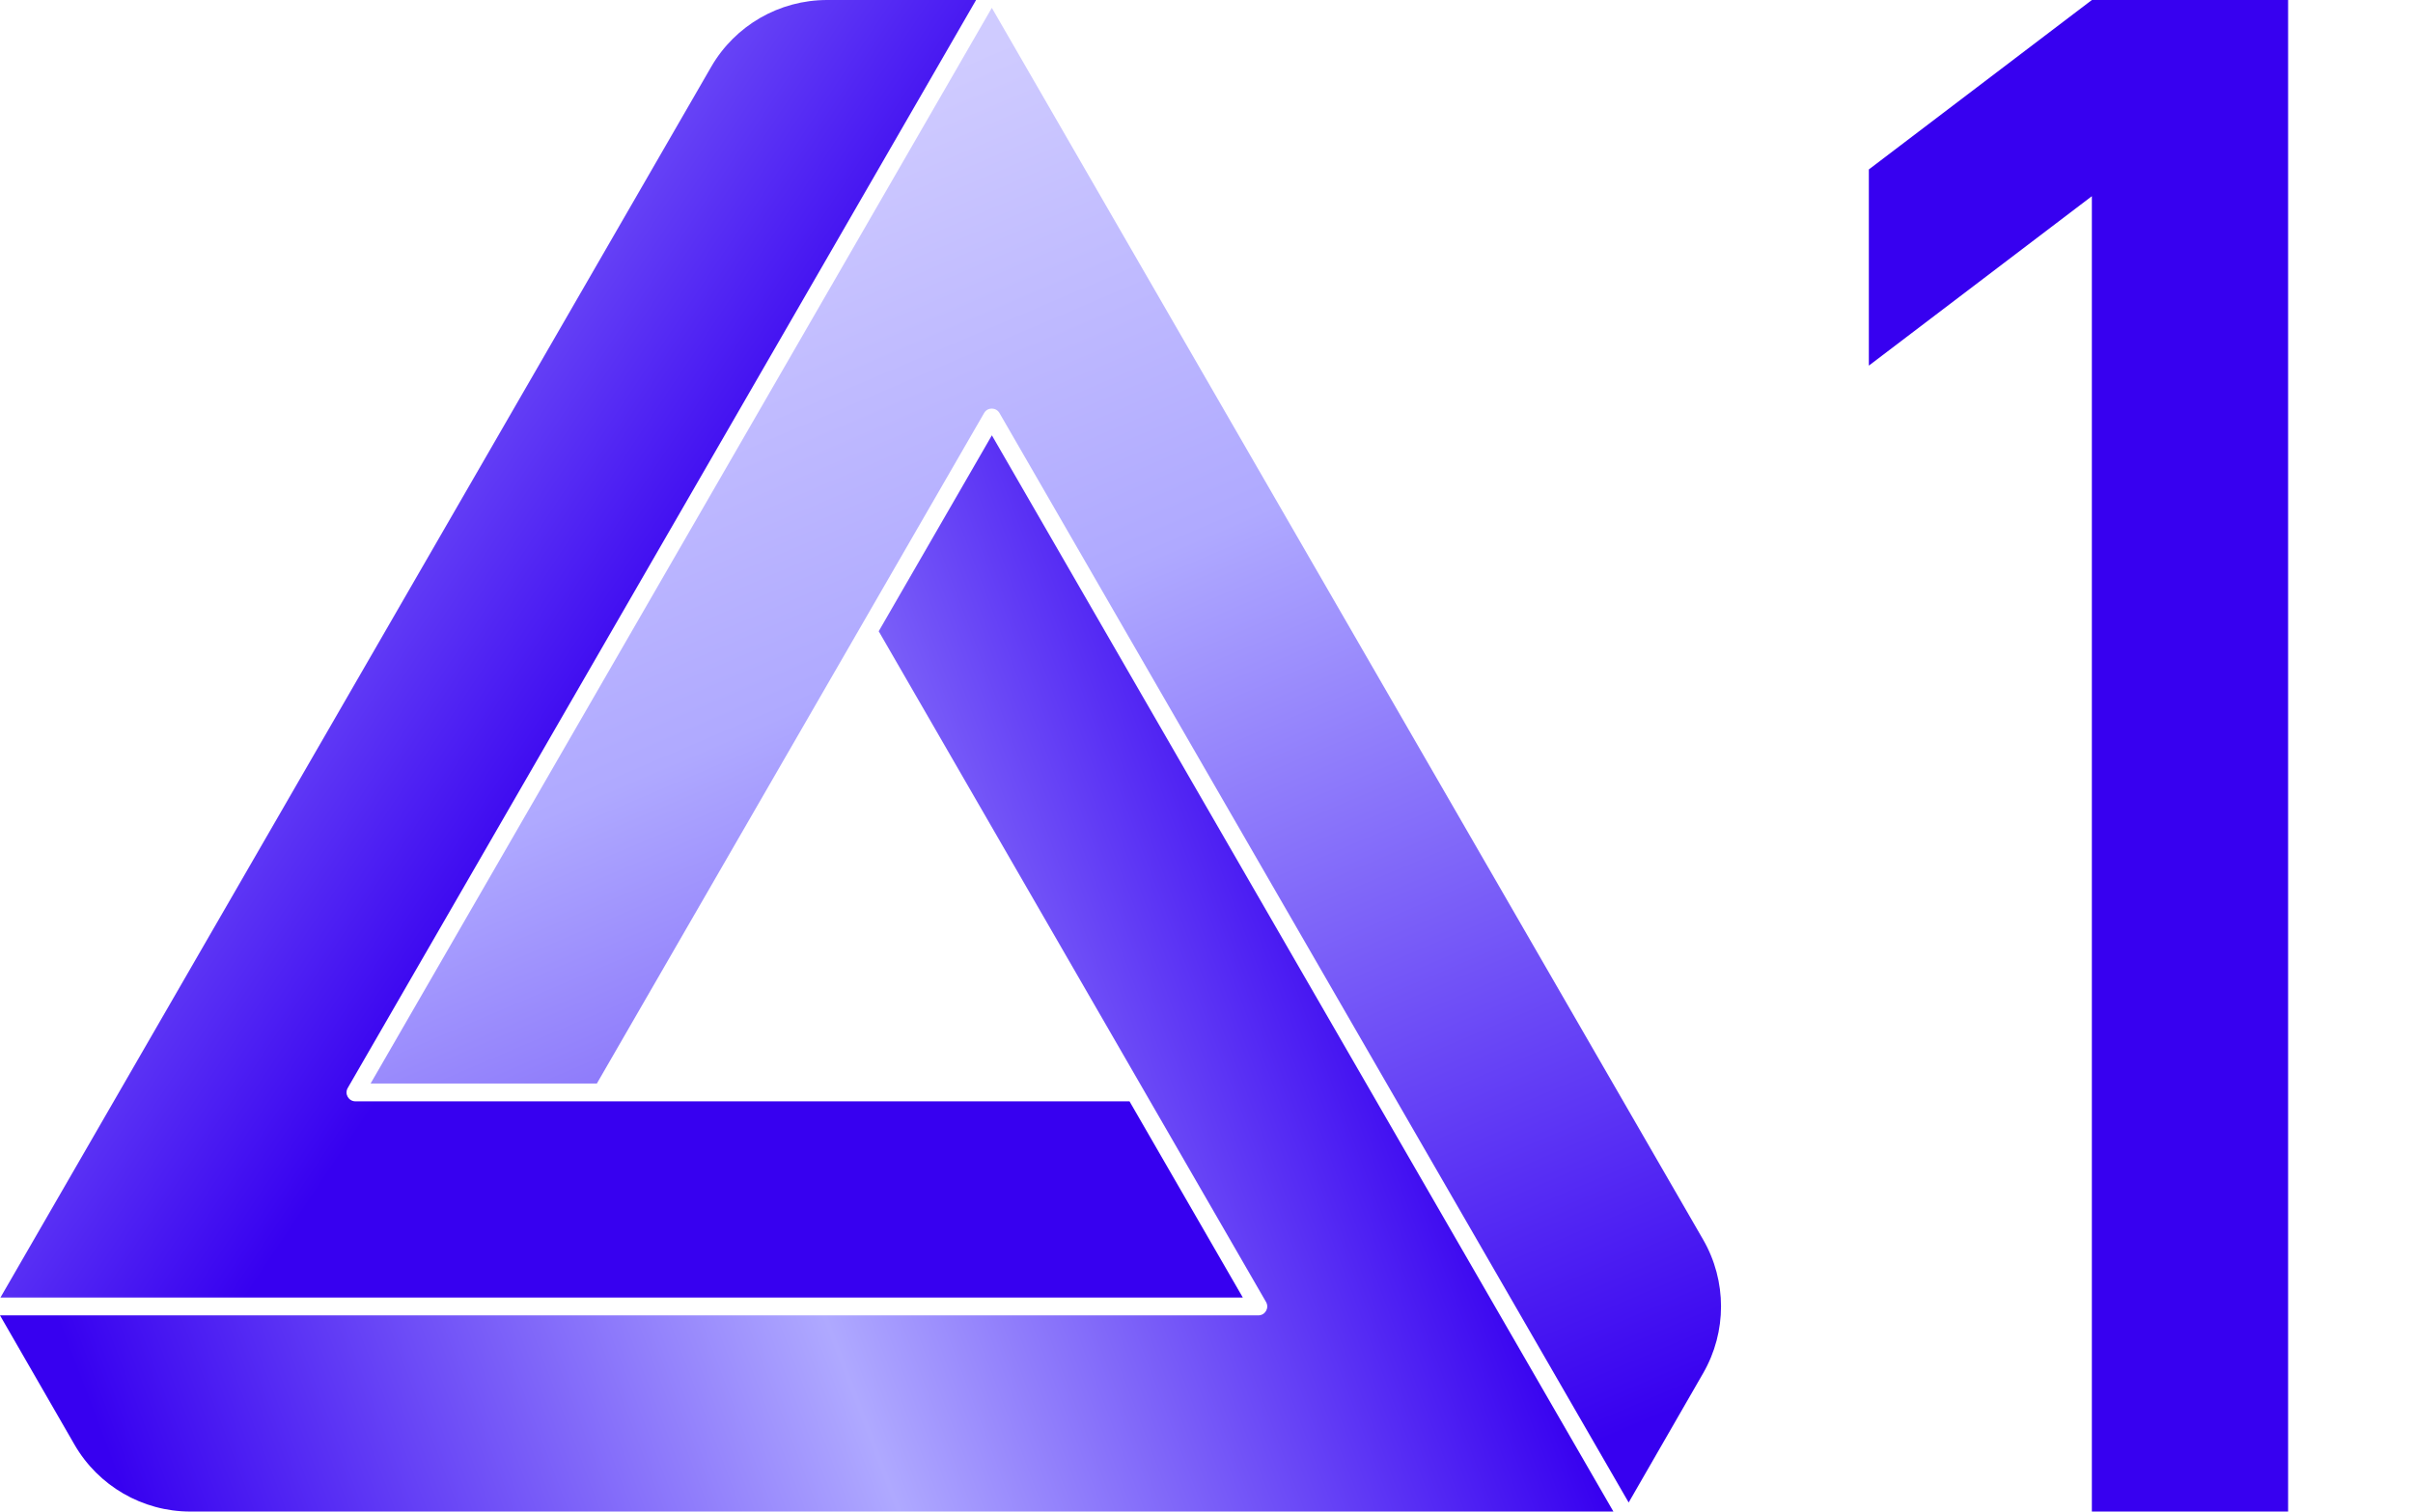
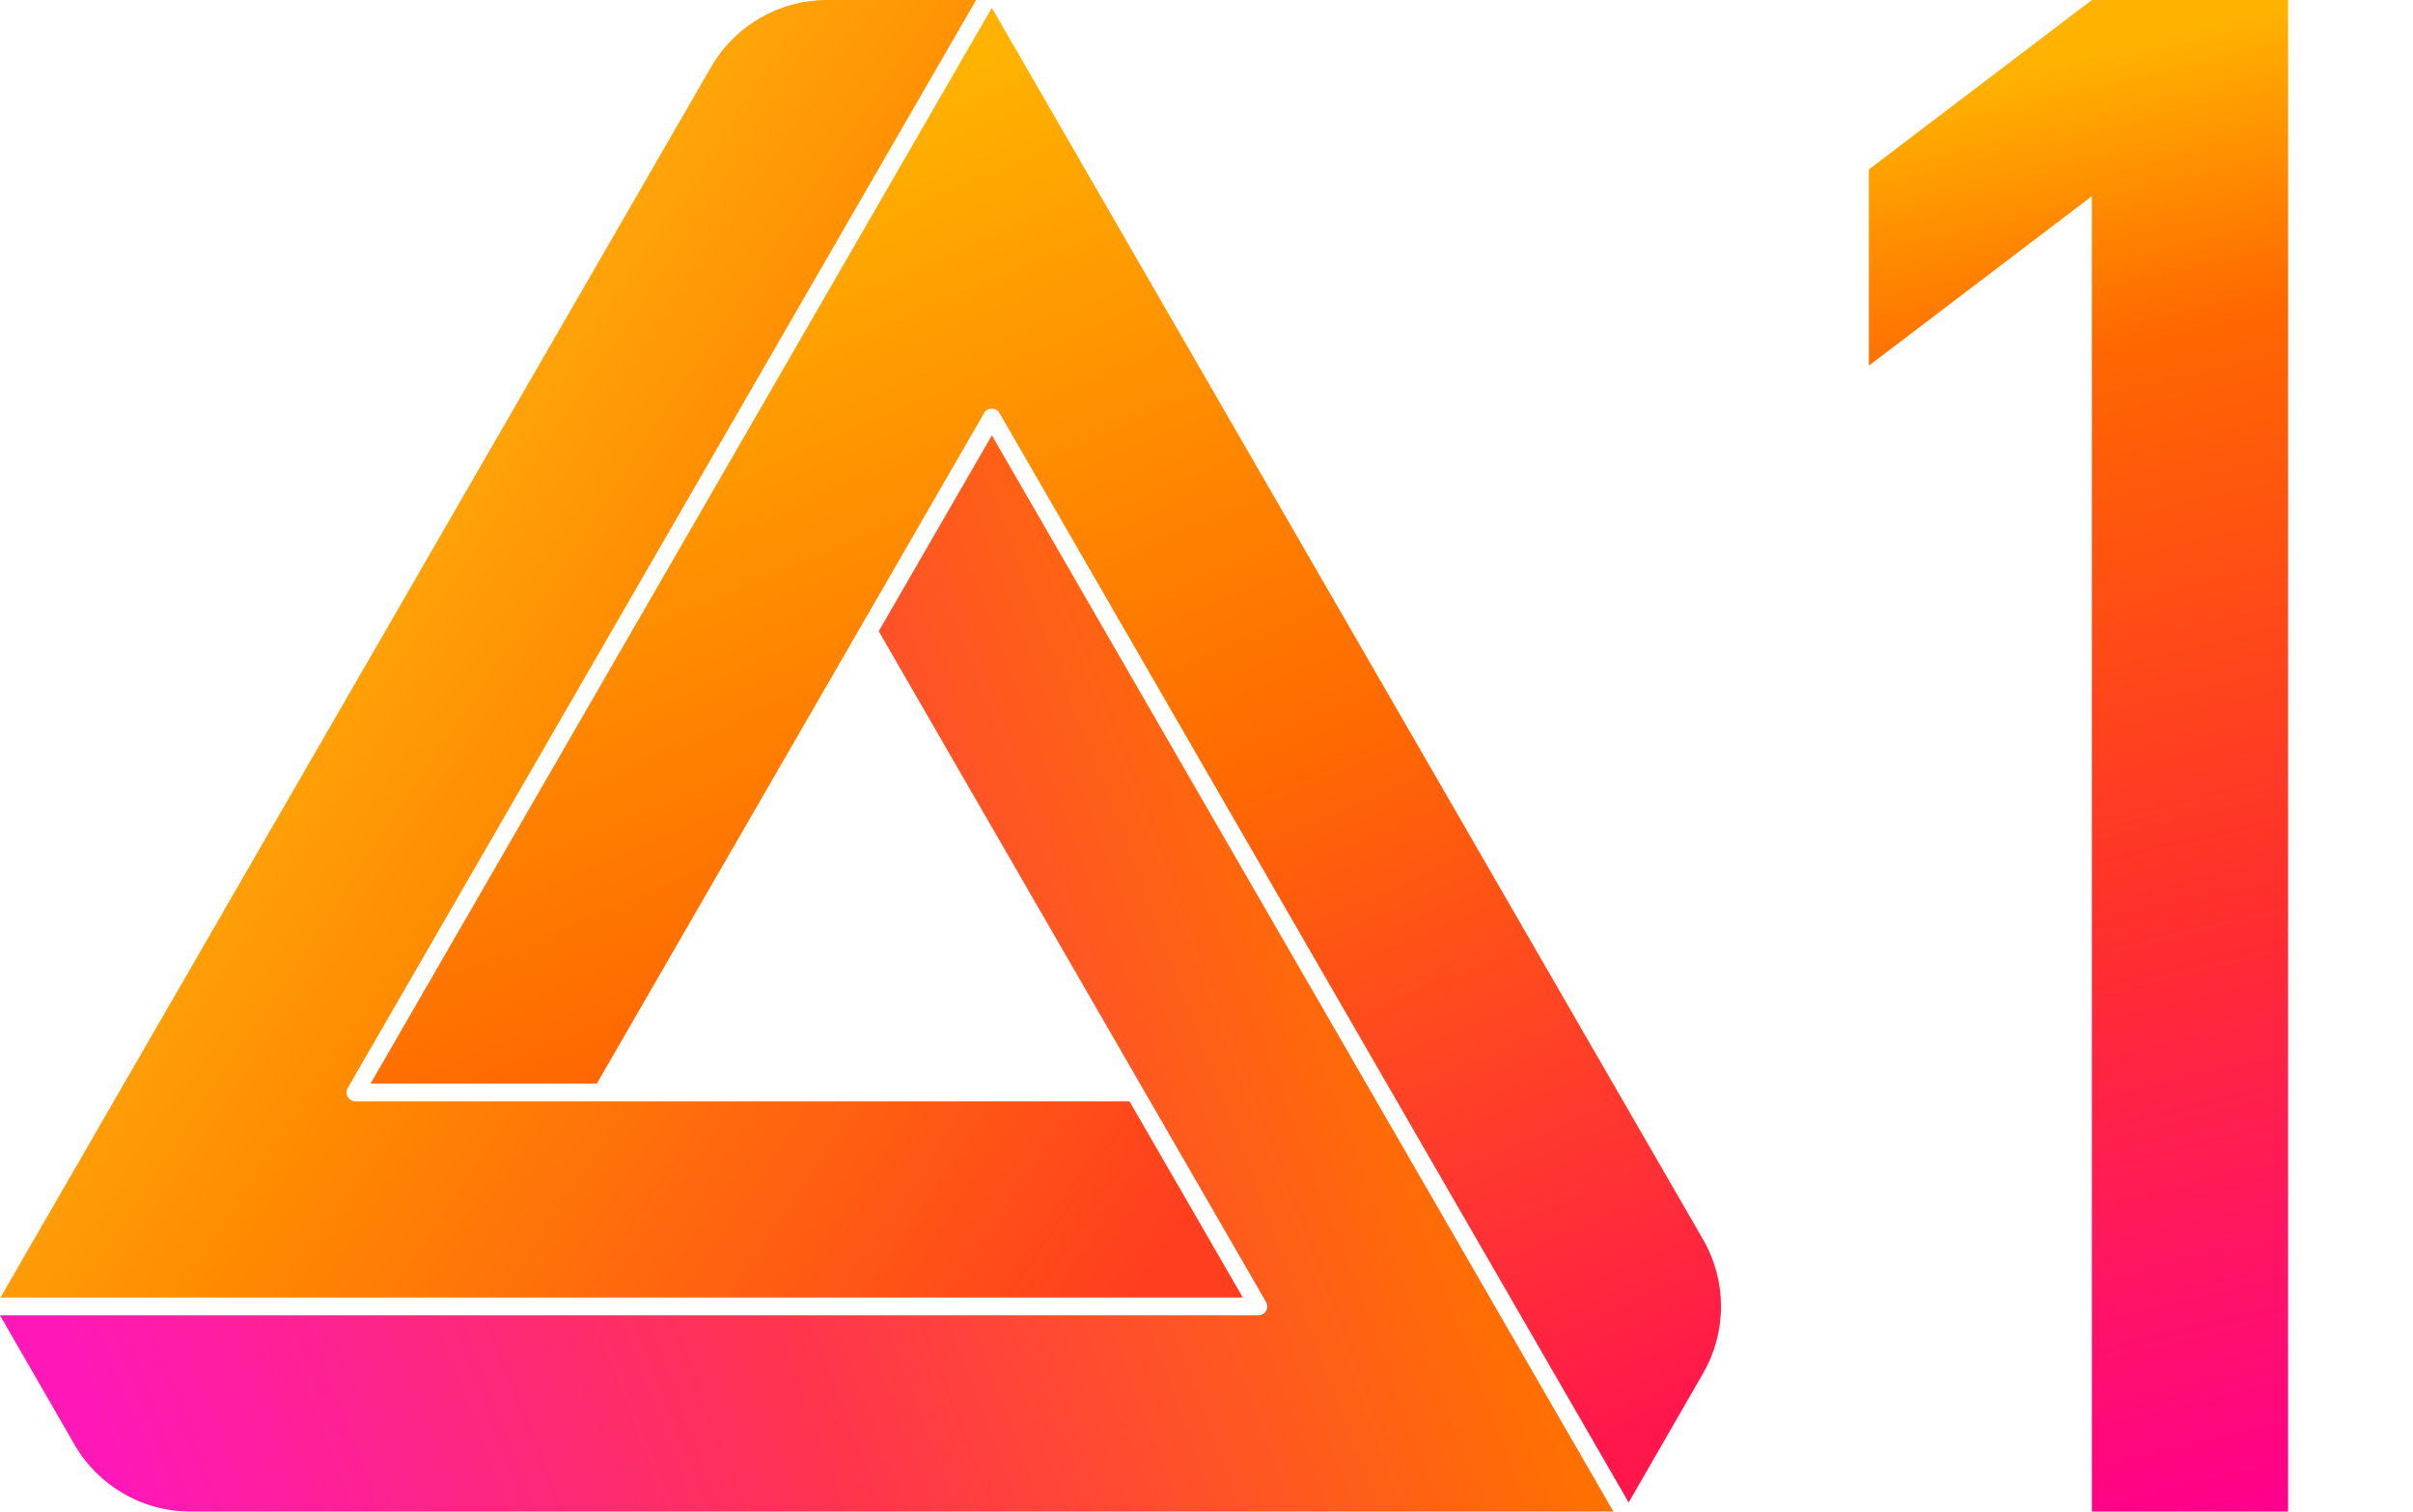
- <svg xmlns="http://www.w3.org/2000/svg" viewBox="0 0 541 339" role="img" aria-label="A1 in Yandex Products colors">
+ <svg xmlns="http://www.w3.org/2000/svg" viewBox="0 0 541 339" role="img" aria-labelledby="title description">
  <defs>
    <linearGradient id="a-left" x1=".1" y1="72" x2="278.64" y2="258" gradientUnits="userSpaceOnUse">
-       <stop offset="0" stop-color="#AFA9FF" />
-       <stop offset=".5" stop-color="#3700F0" />
-       <stop offset="1" stop-color="#3700F0" />
+       <stop offset="0" stop-color="#FFD21A" />
+       <stop offset=".48" stop-color="#FF8A00" />
+       <stop offset="1" stop-color="#FF3D1F" />
    </linearGradient>
    <linearGradient id="a-base" x1="20" y1="315" x2="310" y2="205" gradientUnits="userSpaceOnUse">
-       <stop offset="0" stop-color="#3700F0" />
-       <stop offset=".52" stop-color="#AFA9FF" />
-       <stop offset="1" stop-color="#3700F0" />
+       <stop offset="0" stop-color="#FF18B7" />
+       <stop offset=".48" stop-color="#FF334F" />
+       <stop offset="1" stop-color="#FF7100" />
    </linearGradient>
    <linearGradient id="a-right" x1="228" y1="8" x2="362" y2="322" gradientUnits="userSpaceOnUse">
-       <stop offset="0" stop-color="#CFCBFF" />
-       <stop offset=".35" stop-color="#AFA9FF" />
-       <stop offset="1" stop-color="#3700F0" />
+       <stop offset="0" stop-color="#FFB300" />
+       <stop offset=".5" stop-color="#FF6A00" />
+       <stop offset="1" stop-color="#FF174C" />
    </linearGradient>
    <linearGradient id="one-ribbon" x1="431" y1="20" x2="507" y2="339" gradientUnits="userSpaceOnUse">
-       <stop offset="0" stop-color="#3700F0" />
-       <stop offset="1" stop-color="#3700F0" />
+       <stop offset="0" stop-color="#FFB300" />
+       <stop offset=".2" stop-color="#FF6700" />
+       <stop offset=".6" stop-color="#FF2E2E" />
+       <stop offset="1" stop-color="#FF008C" />
    </linearGradient>
  </defs>
  <g aria-label="A">
    <path fill="url(#a-left)" d="M.1,291C27.32,243.84,129.02,67.7,159.45,14.99,164.81,5.71,174.71,0,185.43,0h33.41C185.96,56.95,91.88,219.91,77.96,244.01c-.77,1.33.2,2.99,1.74,2.99h173.54l25.4,44H.1Z" />
    <path fill="url(#a-base)" d="M16.69,323.97,0,295H282.12c1.54,0,2.5-1.67,1.73-3L197.01,141.57l25.37-43.94,42.16,73.03c33.95,58.81,73.13,126.68,97.19,168.34H42.69c-10.73,0-20.64-5.73-26-15.03Z" />
    <path fill="url(#a-right)" d="M220.64,92.63c-10.85,18.78-69.6,120.54-86.82,150.37H83.09C119.17,180.52,187.08,62.88,222.37,1.76c24.91,43.15,72.98,126.41,113.71,196.97L381.84,278c5.35,9.27,5.36,20.69.01,29.97l-16.7,29C343.99,300.33,238.88,118.26,224.09,92.64c-.77-1.33-2.69-1.34-3.45-.01Z" />
  </g>
  <g aria-label="1">
    <path fill="url(#one-ribbon)" d="M419,38,469,0h44v339h-44V44l-50,38V38Z" />
  </g>
</svg>
